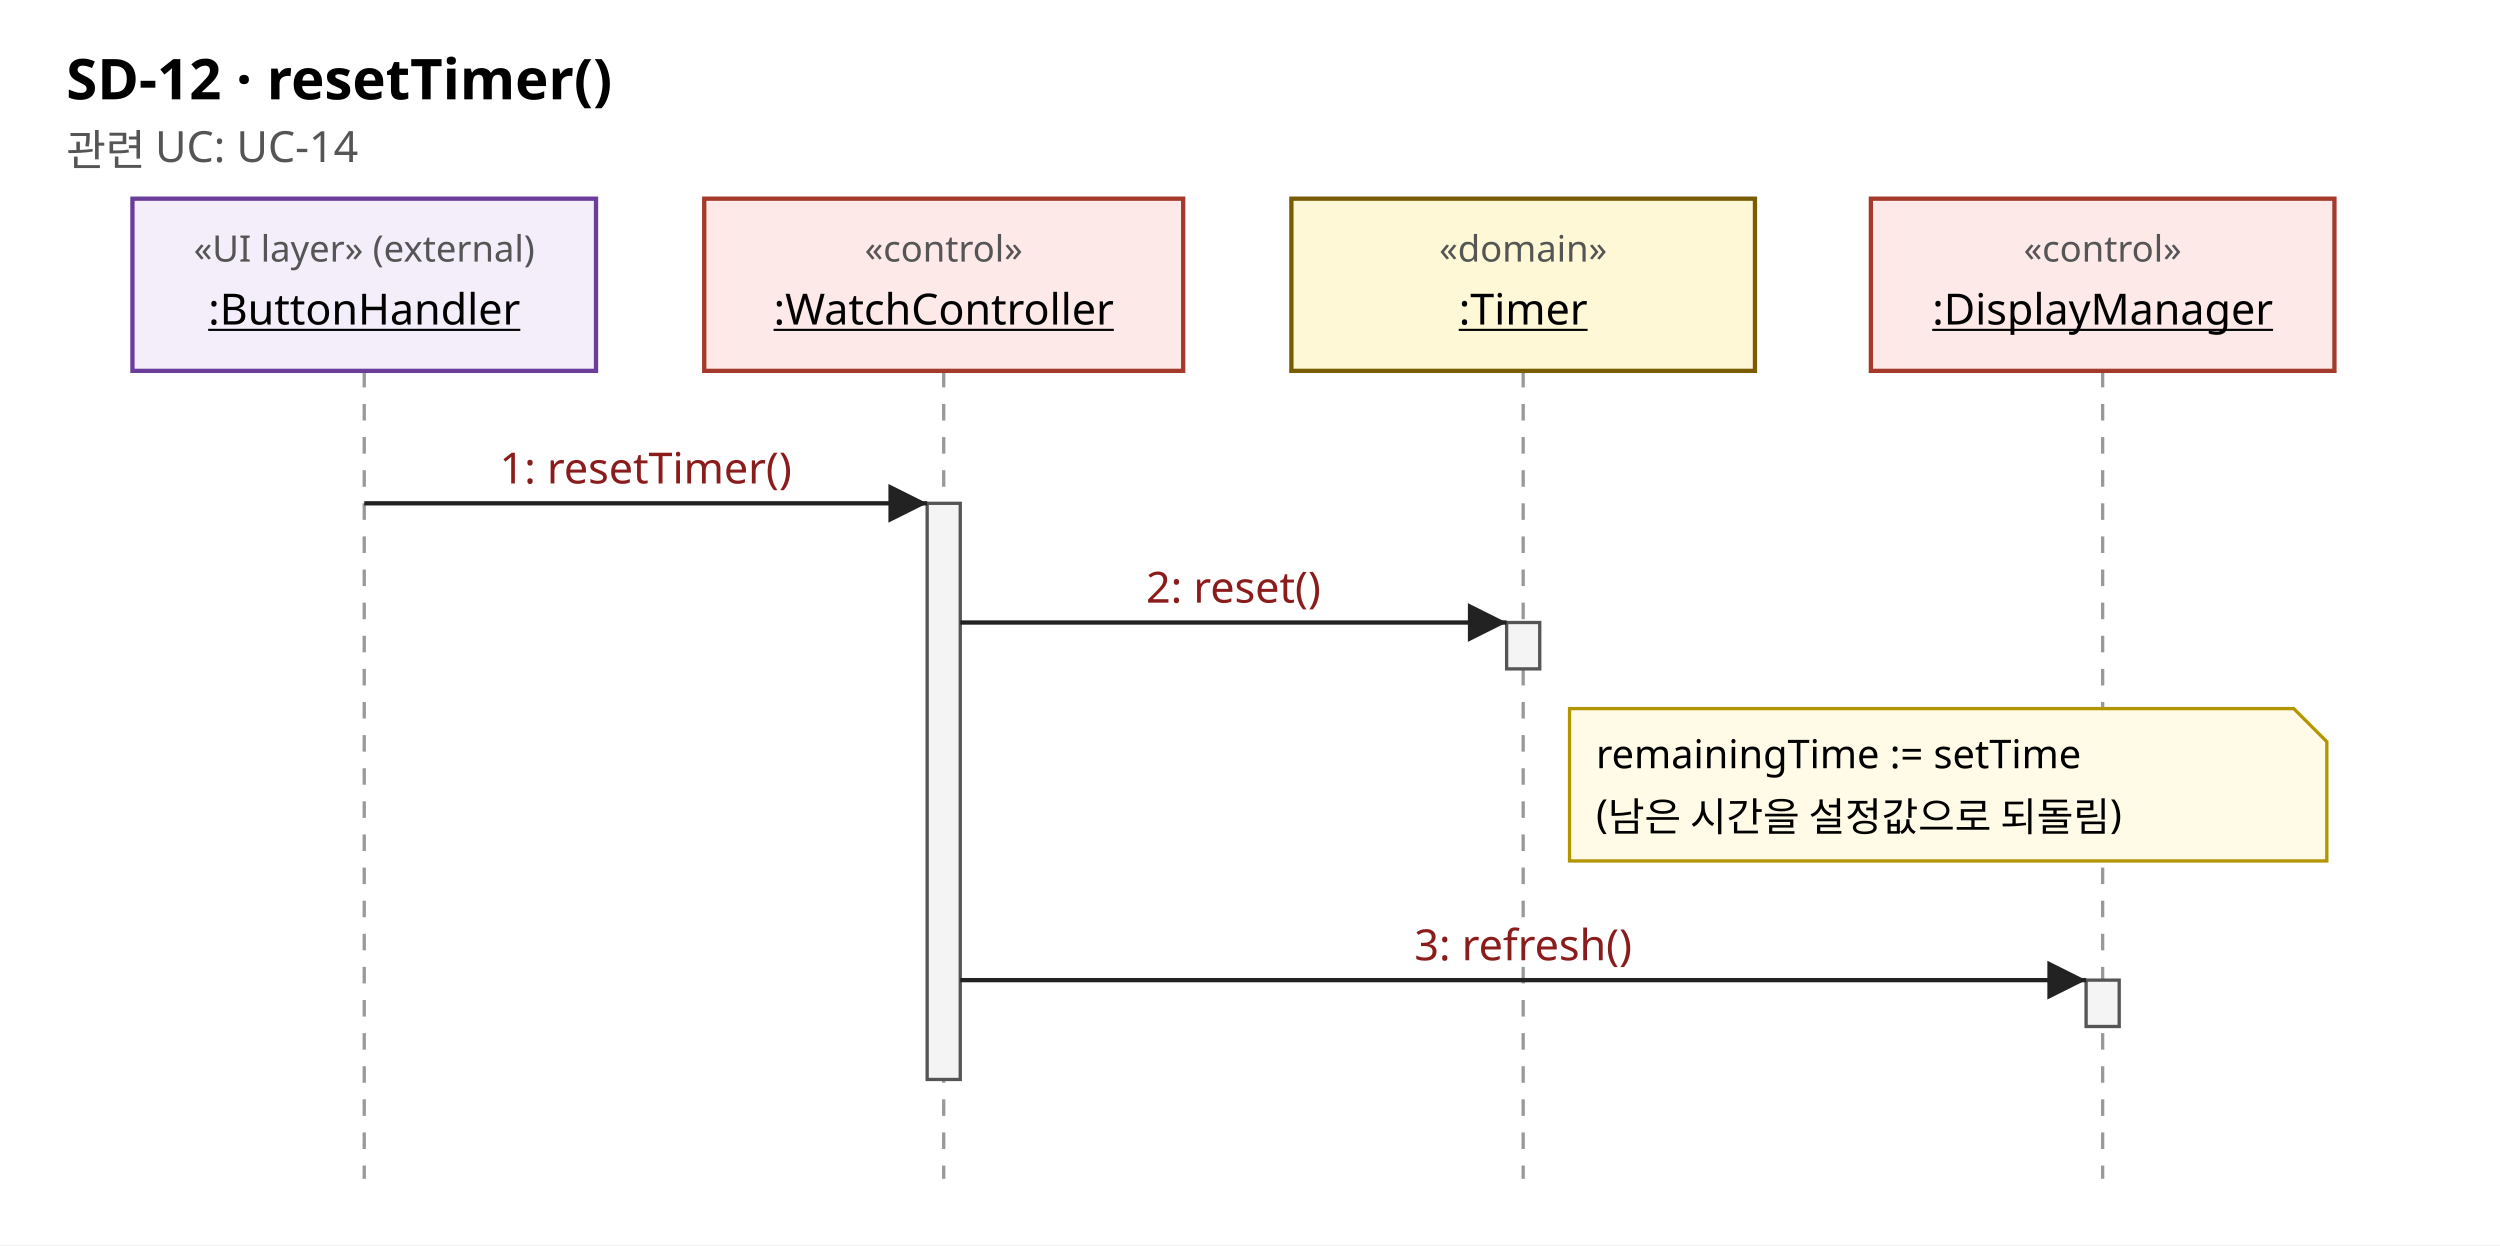
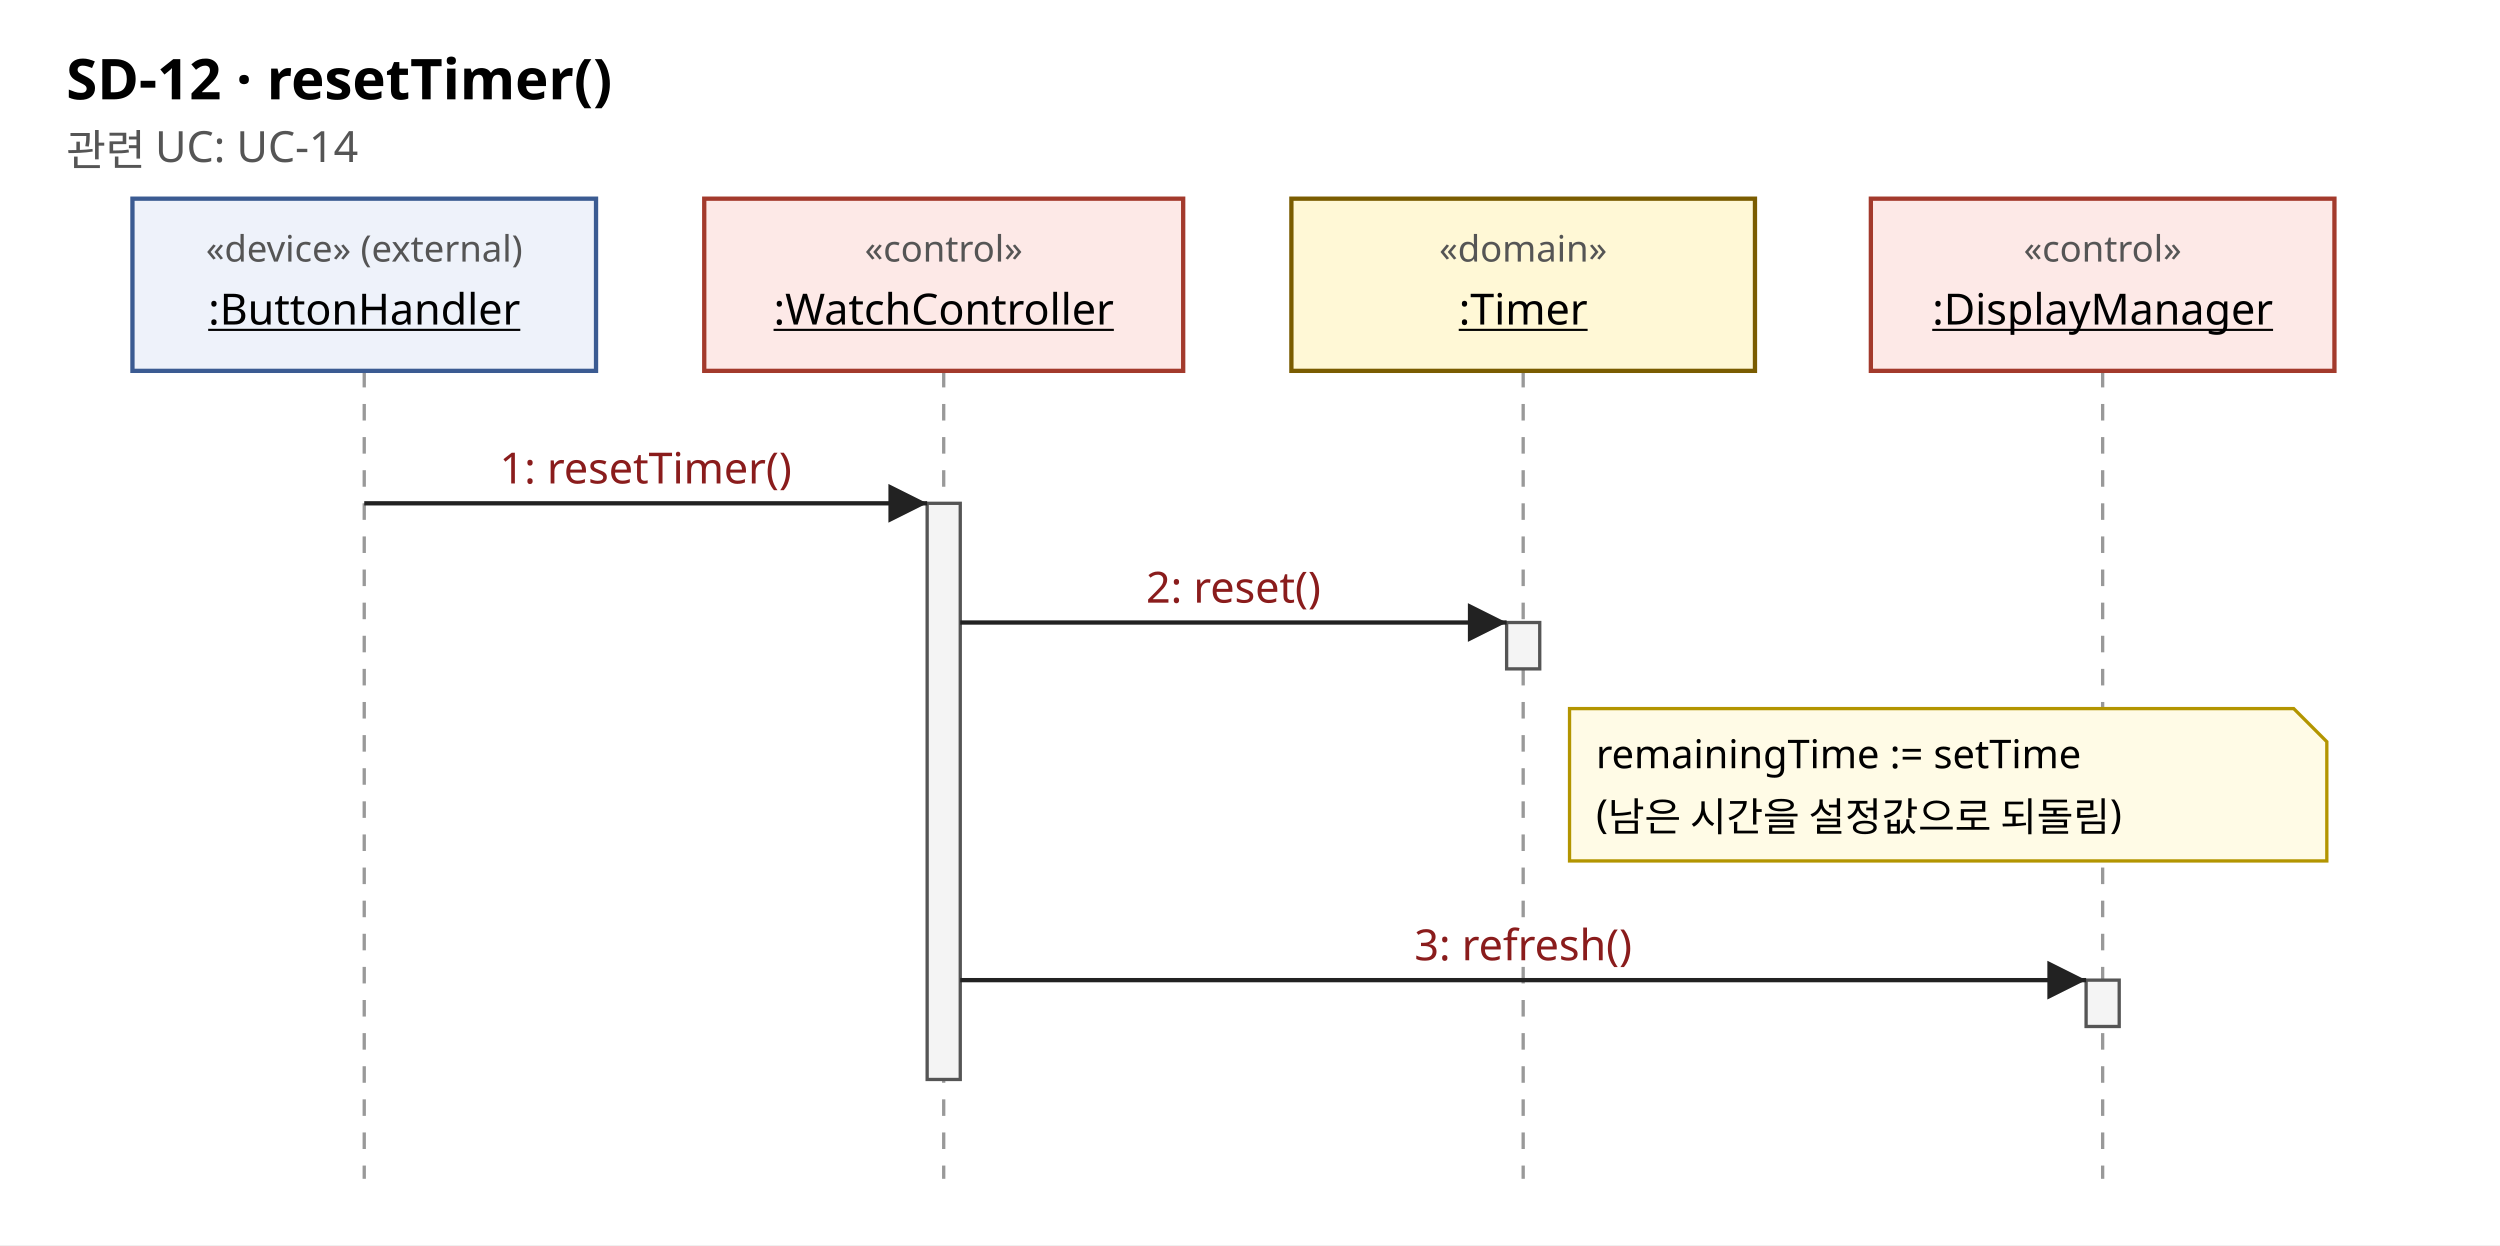
<svg xmlns="http://www.w3.org/2000/svg" width="755" height="376" viewBox="0 0 755 376" font-family="Malgun Gothic, Apple SD Gothic Neo, Noto Sans KR, WenQuanYi Zen Hei, sans-serif">
  <defs>
    <marker id="f" viewBox="0 0 10 10" refX="10" refY="5" markerWidth="9" markerHeight="9" orient="auto">
      <path d="M0,0 L10,5 L0,10 z" fill="#222" />
    </marker>
  </defs>
  <rect width="755" height="376" fill="#fff" />
  <text x="20" y="30" font-size="17" font-weight="bold">SD-12 · resetTimer()</text>
  <text x="20" y="50" font-size="13" fill="#555">관련 UC: UC-14</text>
  <line x1="110" y1="112" x2="110" y2="356" stroke="#999" stroke-dasharray="5 5" />
-   <rect x="40.0" y="60" width="140" height="52" fill="#f3eefa" stroke="#6a3d9a" stroke-width="1.3" />
-   <text x="110" y="79" text-anchor="middle" font-size="11" fill="#555">«UI layer» (external)</text>
+   <rect x="40.0" y="60" width="140" height="52" fill="#eef2fa" stroke="#3b5b92" stroke-width="1.3" />
+   <text x="110" y="79" text-anchor="middle" font-size="11" fill="#555">«device» (external)</text>
  <text x="110" y="98" text-anchor="middle" font-size="13" text-decoration="underline">:ButtonHandler</text>
  <line x1="285" y1="112" x2="285" y2="356" stroke="#999" stroke-dasharray="5 5" />
  <rect x="212.68" y="60" width="144.64" height="52" fill="#fde9e7" stroke="#a33a2c" stroke-width="1.3" />
  <text x="285" y="79" text-anchor="middle" font-size="11" fill="#555">«control»</text>
  <text x="285" y="98" text-anchor="middle" font-size="13" text-decoration="underline">:WatchController</text>
  <line x1="460" y1="112" x2="460" y2="356" stroke="#999" stroke-dasharray="5 5" />
  <rect x="390.0" y="60" width="140" height="52" fill="#fff8d6" stroke="#7a5c00" stroke-width="1.3" />
  <text x="460" y="79" text-anchor="middle" font-size="11" fill="#555">«domain»</text>
  <text x="460" y="98" text-anchor="middle" font-size="13" text-decoration="underline">:Timer</text>
  <line x1="635" y1="112" x2="635" y2="356" stroke="#999" stroke-dasharray="5 5" />
  <rect x="565.0" y="60" width="140" height="52" fill="#fde9e7" stroke="#a33a2c" stroke-width="1.3" />
  <text x="635" y="79" text-anchor="middle" font-size="11" fill="#555">«control»</text>
  <text x="635" y="98" text-anchor="middle" font-size="13" text-decoration="underline">:DisplayManager</text>
  <rect x="455" y="188" width="10" height="14" fill="#f4f4f4" stroke="#555" />
  <rect x="630" y="296" width="10" height="14" fill="#f4f4f4" stroke="#555" />
  <rect x="280" y="152" width="10" height="174" fill="#f4f4f4" stroke="#555" />
  <line x1="110" y1="152" x2="280" y2="152" stroke="#222" stroke-width="1.3" marker-end="url(#f)" />
  <text x="195.0" y="146" text-anchor="middle" font-size="13" fill="#8a1c1c" stroke="#fff" stroke-width="3" paint-order="stroke">1: resetTimer()</text>
  <line x1="290" y1="188" x2="455" y2="188" stroke="#222" stroke-width="1.3" marker-end="url(#f)" />
  <text x="372.5" y="182" text-anchor="middle" font-size="13" fill="#8a1c1c" stroke="#fff" stroke-width="3" paint-order="stroke">2: reset()</text>
  <path d="M474,214 h218.7 l10,10 v36 h-228.7 z" fill="#fffbe6" stroke="#b39500" />
  <text x="482" y="232" font-size="12">remainingTime := setTime</text>
  <text x="482" y="250" font-size="12">(남은 시간을 설정값으로 되돌림)</text>
  <line x1="290" y1="296" x2="630" y2="296" stroke="#222" stroke-width="1.3" marker-end="url(#f)" />
  <text x="460.0" y="290" text-anchor="middle" font-size="13" fill="#8a1c1c" stroke="#fff" stroke-width="3" paint-order="stroke">3: refresh()</text>
</svg>
